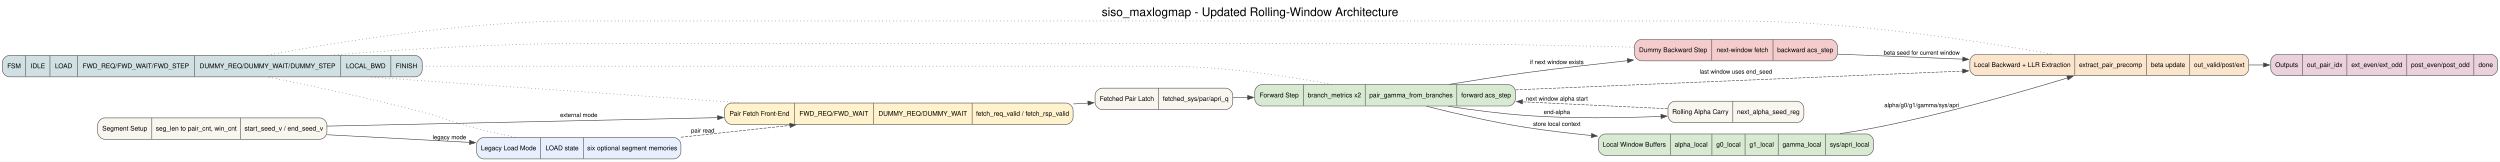
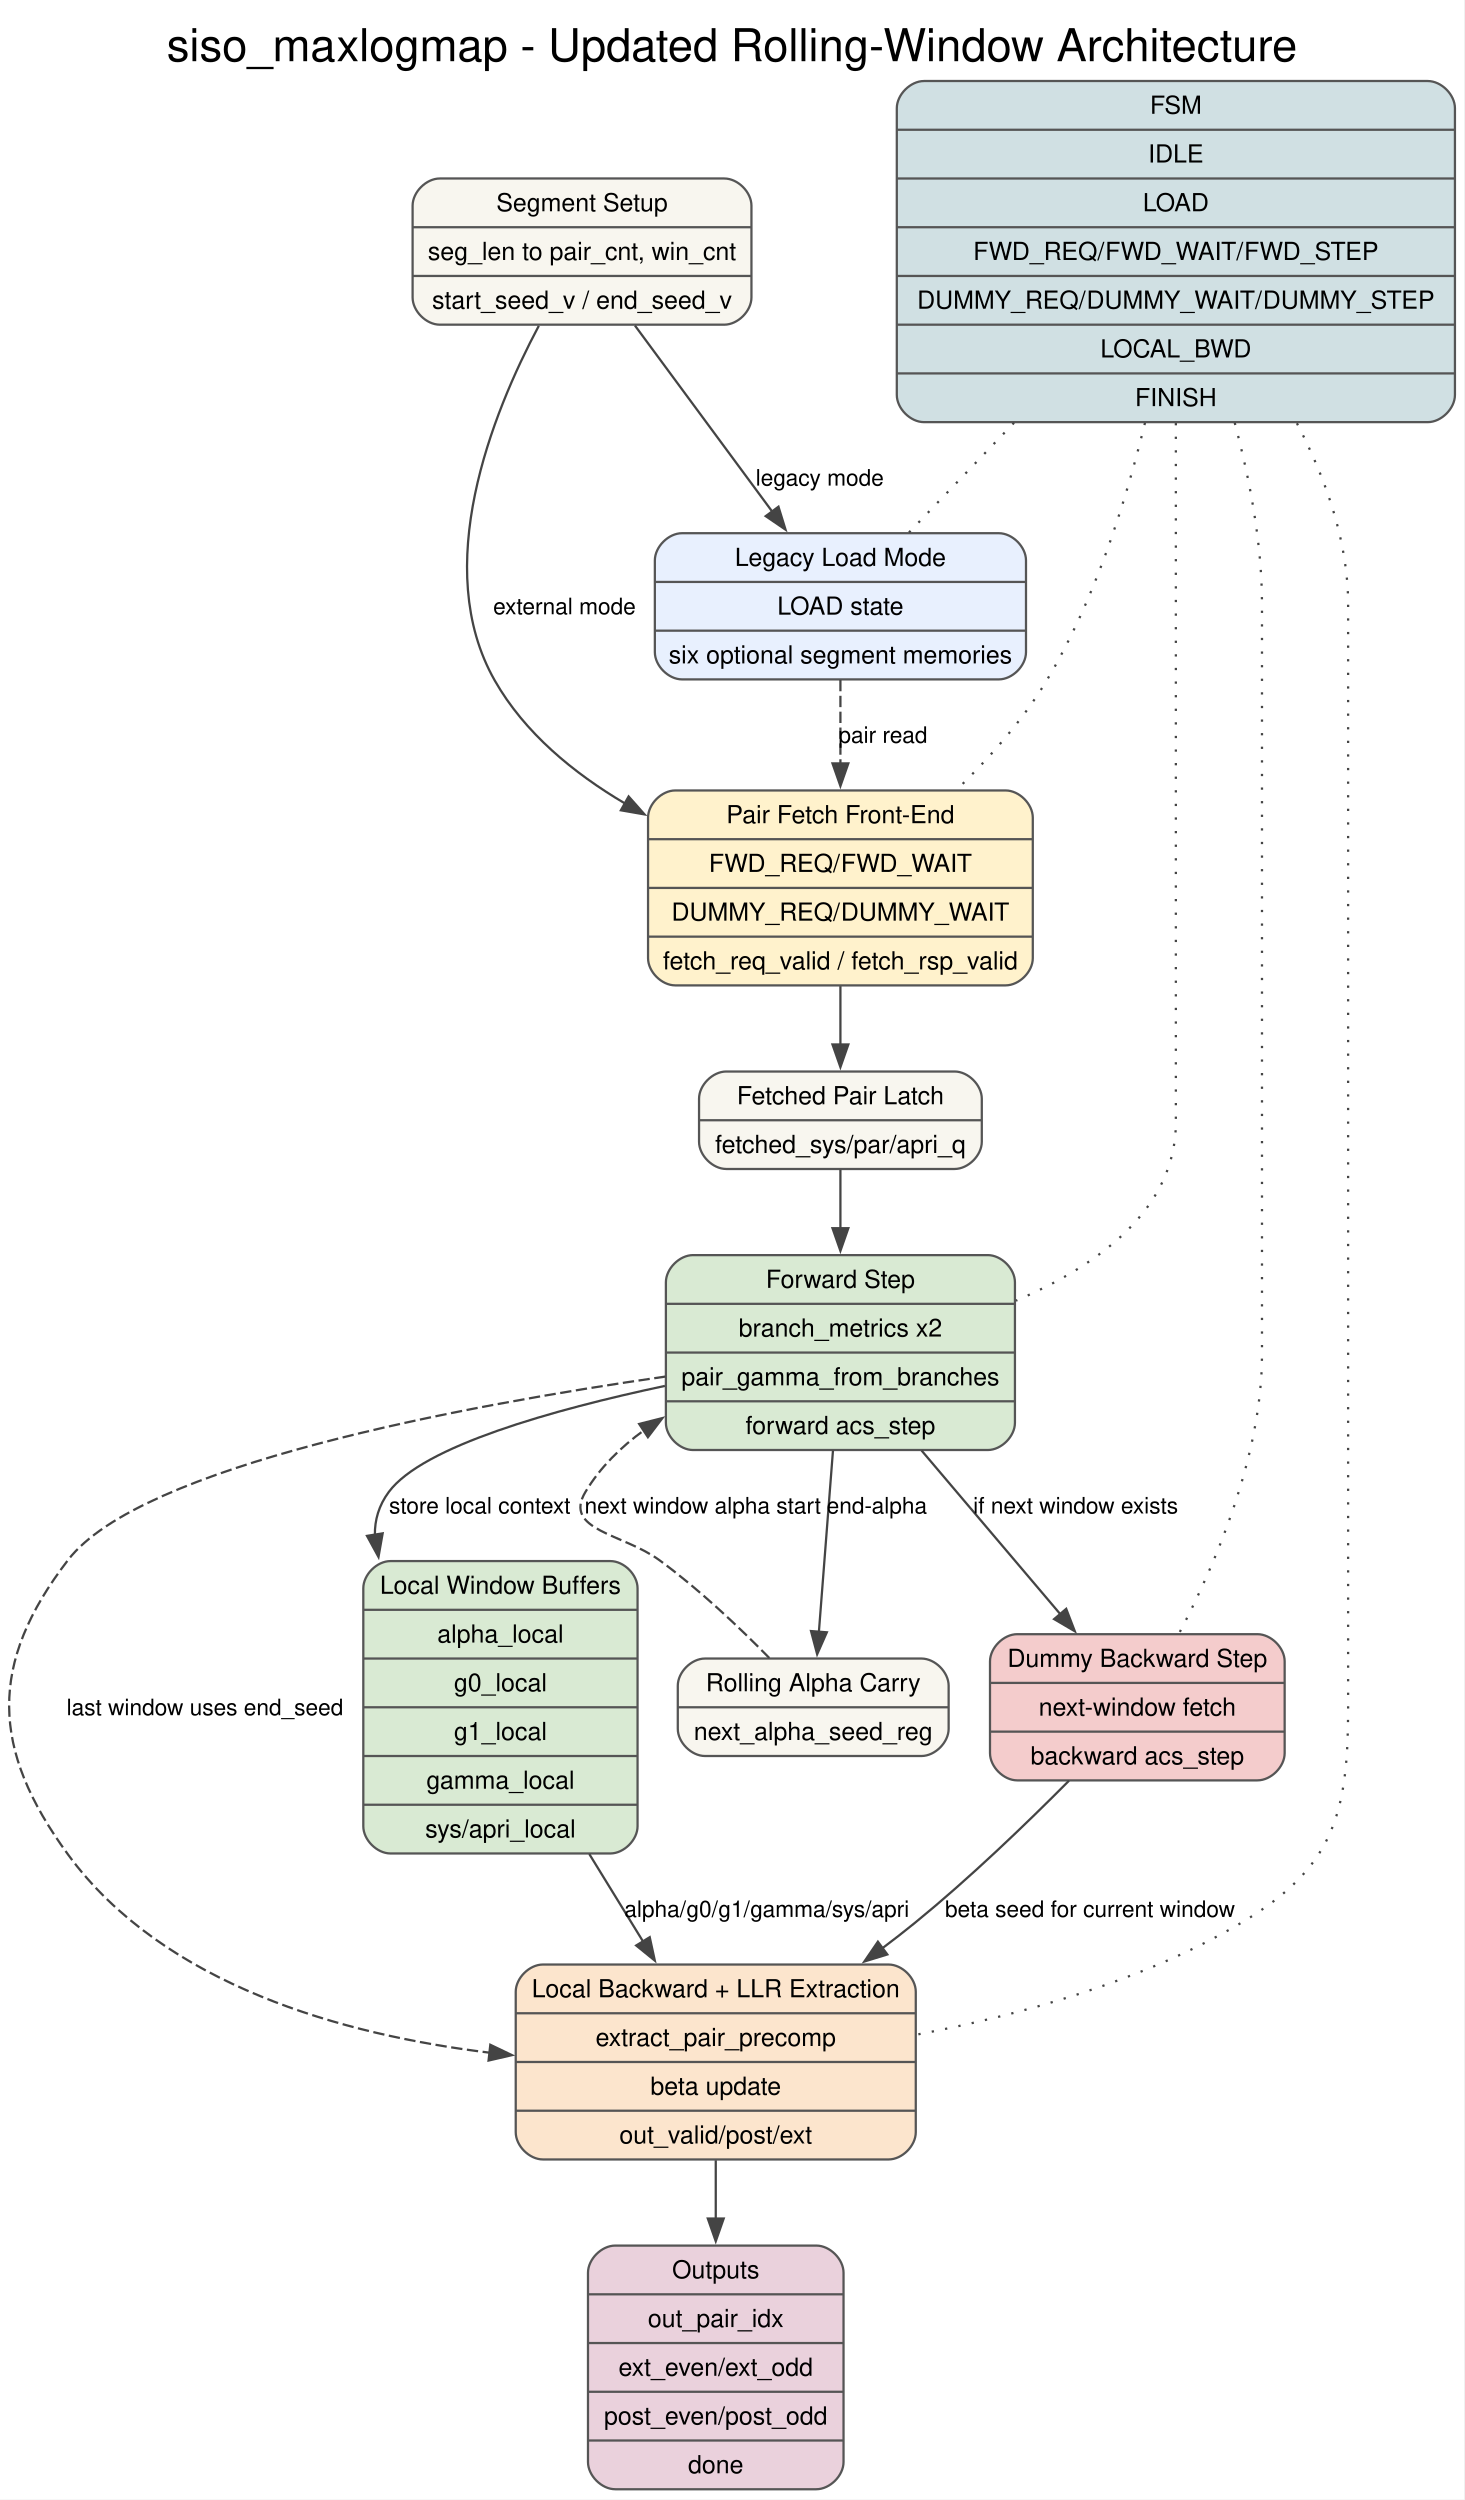
- <svg xmlns="http://www.w3.org/2000/svg" width="4204pt" height="272pt" viewBox="0.00 0.00 4204.00 272.00">
-   <g id="graph0" class="graph" transform="scale(1 1) rotate(0) translate(4 267.75)">
-     <polygon fill="white" stroke="none" points="-4,4 -4,-267.75 4200,-267.75 4200,4 -4,4" />
-     <text xml:space="preserve" text-anchor="middle" x="2098" y="-240.75" font-family="Helvetica,sans-Serif" font-size="20.00">siso_maxlogmap - Updated Rolling-Window Architecture</text>
+ <svg xmlns="http://www.w3.org/2000/svg" width="646pt" height="1103pt" viewBox="0.00 0.00 646.00 1103.00">
+   <g id="graph0" class="graph" transform="scale(1 1) rotate(0) translate(4 1098.75)">
+     <polygon fill="white" stroke="none" points="-4,4 -4,-1098.75 641.92,-1098.75 641.92,4 -4,4" />
+     <text xml:space="preserve" text-anchor="middle" x="318.96" y="-1071.75" font-family="Helvetica,sans-Serif" font-size="20.00">siso_maxlogmap - Updated Rolling-Window Architecture</text>
    <g id="node1" class="node">
-       <path fill="#f8f6ef" stroke="#555555" d="M172.25,-33.5C172.25,-33.5 533.75,-33.5 533.75,-33.5 539.75,-33.5 545.75,-39.5 545.75,-45.5 545.75,-45.5 545.75,-57.5 545.75,-57.5 545.75,-63.5 539.75,-69.5 533.75,-69.5 533.75,-69.5 172.25,-69.5 172.25,-69.5 166.25,-69.5 160.25,-63.5 160.25,-57.5 160.25,-57.5 160.25,-45.5 160.25,-45.5 160.25,-39.5 166.25,-33.5 172.25,-33.5" />
-       <text xml:space="preserve" text-anchor="middle" x="205.75" y="-48.05" font-family="Helvetica,sans-Serif" font-size="11.00">Segment Setup</text>
-       <polyline fill="none" stroke="#555555" points="251.25,-34 251.25,-69.5" />
-       <text xml:space="preserve" text-anchor="middle" x="326" y="-48.05" font-family="Helvetica,sans-Serif" font-size="11.00">seg_len to pair_cnt, win_cnt</text>
-       <polyline fill="none" stroke="#555555" points="400.75,-34 400.75,-69.5" />
-       <text xml:space="preserve" text-anchor="middle" x="473.25" y="-48.05" font-family="Helvetica,sans-Serif" font-size="11.00">start_seed_v / end_seed_v</text>
+       <path fill="#f8f6ef" stroke="#555555" d="M190.04,-955.5C190.04,-955.5 315.54,-955.5 315.54,-955.5 321.54,-955.5 327.54,-961.5 327.54,-967.5 327.54,-967.5 327.54,-1008 327.54,-1008 327.54,-1014 321.54,-1020 315.54,-1020 315.54,-1020 190.04,-1020 190.04,-1020 184.04,-1020 178.04,-1014 178.04,-1008 178.04,-1008 178.04,-967.5 178.04,-967.5 178.04,-961.5 184.04,-955.5 190.04,-955.5" />
+       <text xml:space="preserve" text-anchor="middle" x="252.79" y="-1005.55" font-family="Helvetica,sans-Serif" font-size="11.00">Segment Setup</text>
+       <polyline fill="none" stroke="#555555" points="178.04,-998.5 327.54,-998.5" />
+       <text xml:space="preserve" text-anchor="middle" x="252.79" y="-984.05" font-family="Helvetica,sans-Serif" font-size="11.00">seg_len to pair_cnt, win_cnt</text>
+       <polyline fill="none" stroke="#555555" points="178.04,-977 327.54,-977" />
+       <text xml:space="preserve" text-anchor="middle" x="252.79" y="-962.55" font-family="Helvetica,sans-Serif" font-size="11.00">start_seed_v / end_seed_v</text>
    </g>
    <g id="node2" class="node">
-       <path fill="#e8f0fe" stroke="#555555" d="M809.5,-0.5C809.5,-0.5 1129,-0.5 1129,-0.5 1135,-0.5 1141,-6.5 1141,-12.5 1141,-12.5 1141,-24.5 1141,-24.5 1141,-30.5 1135,-36.5 1129,-36.5 1129,-36.5 809.5,-36.5 809.5,-36.5 803.5,-36.5 797.5,-30.5 797.5,-24.5 797.5,-24.5 797.5,-12.5 797.5,-12.5 797.5,-6.5 803.5,-0.5 809.5,-0.5" />
-       <text xml:space="preserve" text-anchor="middle" x="851.25" y="-15.05" font-family="Helvetica,sans-Serif" font-size="11.00">Legacy Load Mode</text>
-       <polyline fill="none" stroke="#555555" points="905,-1 905,-36.5" />
-       <text xml:space="preserve" text-anchor="middle" x="941.12" y="-15.05" font-family="Helvetica,sans-Serif" font-size="11.00">LOAD state</text>
-       <polyline fill="none" stroke="#555555" points="977.25,-1 977.25,-36.5" />
-       <text xml:space="preserve" text-anchor="middle" x="1059.12" y="-15.05" font-family="Helvetica,sans-Serif" font-size="11.00">six optional segment memories</text>
+       <path fill="#e8f0fe" stroke="#555555" d="M296.92,-799C296.92,-799 436.67,-799 436.67,-799 442.67,-799 448.67,-805 448.67,-811 448.67,-811 448.67,-851.5 448.67,-851.5 448.67,-857.5 442.67,-863.5 436.67,-863.5 436.67,-863.5 296.92,-863.5 296.92,-863.5 290.92,-863.5 284.92,-857.5 284.92,-851.5 284.92,-851.5 284.92,-811 284.92,-811 284.92,-805 290.92,-799 296.92,-799" />
+       <text xml:space="preserve" text-anchor="middle" x="366.79" y="-849.05" font-family="Helvetica,sans-Serif" font-size="11.00">Legacy Load Mode</text>
+       <polyline fill="none" stroke="#555555" points="284.92,-842 448.67,-842" />
+       <text xml:space="preserve" text-anchor="middle" x="366.79" y="-827.55" font-family="Helvetica,sans-Serif" font-size="11.00">LOAD state</text>
+       <polyline fill="none" stroke="#555555" points="284.92,-820.5 448.67,-820.5" />
+       <text xml:space="preserve" text-anchor="middle" x="366.79" y="-806.05" font-family="Helvetica,sans-Serif" font-size="11.00">six optional segment memories</text>
    </g>
    <g id="edge1" class="edge">
-       <path fill="none" stroke="#444444" d="M546.25,-41.17C622.81,-37.06 710.5,-32.35 786.03,-28.29" />
-       <polygon fill="#444444" stroke="#444444" points="785.78,-31.81 795.58,-27.78 785.4,-24.82 785.78,-31.81" />
-       <text xml:space="preserve" text-anchor="middle" x="751.75" y="-33.57" font-family="Helvetica,sans-Serif" font-size="10.00">legacy mode</text>
+       <path fill="none" stroke="#444444" d="M276.14,-955.11C293.66,-931.37 317.79,-898.66 336.75,-872.97" />
+       <polygon fill="#444444" stroke="#444444" points="339.46,-875.19 342.58,-865.06 333.83,-871.03 339.46,-875.19" />
+       <text xml:space="preserve" text-anchor="middle" x="357.67" y="-884.5" font-family="Helvetica,sans-Serif" font-size="10.00">legacy mode</text>
    </g>
    <g id="node3" class="node">
-       <path fill="#fff2cc" stroke="#555555" d="M1226.5,-58.5C1226.5,-58.5 1788.5,-58.5 1788.5,-58.5 1794.5,-58.5 1800.5,-64.5 1800.5,-70.5 1800.5,-70.5 1800.5,-82.5 1800.5,-82.5 1800.5,-88.5 1794.5,-94.5 1788.5,-94.5 1788.5,-94.5 1226.5,-94.5 1226.5,-94.5 1220.5,-94.5 1214.5,-88.5 1214.5,-82.5 1214.5,-82.5 1214.5,-70.5 1214.5,-70.5 1214.5,-64.5 1220.5,-58.5 1226.5,-58.5" />
-       <text xml:space="preserve" text-anchor="middle" x="1273.12" y="-73.05" font-family="Helvetica,sans-Serif" font-size="11.00">Pair Fetch Front-End</text>
-       <polyline fill="none" stroke="#555555" points="1331.75,-59 1331.75,-94.5" />
-       <text xml:space="preserve" text-anchor="middle" x="1398.25" y="-73.05" font-family="Helvetica,sans-Serif" font-size="11.00">FWD_REQ/FWD_WAIT</text>
-       <polyline fill="none" stroke="#555555" points="1464.75,-59 1464.75,-94.5" />
-       <text xml:space="preserve" text-anchor="middle" x="1547.75" y="-73.05" font-family="Helvetica,sans-Serif" font-size="11.00">DUMMY_REQ/DUMMY_WAIT</text>
-       <polyline fill="none" stroke="#555555" points="1630.75,-59 1630.75,-94.5" />
-       <text xml:space="preserve" text-anchor="middle" x="1715.62" y="-73.05" font-family="Helvetica,sans-Serif" font-size="11.00">fetch_req_valid / fetch_rsp_valid</text>
+       <path fill="#fff2cc" stroke="#555555" d="M293.92,-664C293.92,-664 439.67,-664 439.67,-664 445.67,-664 451.67,-670 451.67,-676 451.67,-676 451.67,-738 451.67,-738 451.67,-744 445.67,-750 439.67,-750 439.67,-750 293.92,-750 293.92,-750 287.92,-750 281.92,-744 281.92,-738 281.92,-738 281.92,-676 281.92,-676 281.92,-670 287.92,-664 293.92,-664" />
+       <text xml:space="preserve" text-anchor="middle" x="366.79" y="-735.55" font-family="Helvetica,sans-Serif" font-size="11.00">Pair Fetch Front-End</text>
+       <polyline fill="none" stroke="#555555" points="281.92,-728.5 451.67,-728.5" />
+       <text xml:space="preserve" text-anchor="middle" x="366.79" y="-714.05" font-family="Helvetica,sans-Serif" font-size="11.00">FWD_REQ/FWD_WAIT</text>
+       <polyline fill="none" stroke="#555555" points="281.92,-707 451.67,-707" />
+       <text xml:space="preserve" text-anchor="middle" x="366.79" y="-692.55" font-family="Helvetica,sans-Serif" font-size="11.00">DUMMY_REQ/DUMMY_WAIT</text>
+       <polyline fill="none" stroke="#555555" points="281.92,-685.5 451.67,-685.5" />
+       <text xml:space="preserve" text-anchor="middle" x="366.79" y="-671.05" font-family="Helvetica,sans-Serif" font-size="11.00">fetch_req_valid / fetch_rsp_valid</text>
    </g>
    <g id="edge2" class="edge">
-       <path fill="none" stroke="#444444" d="M545.93,-55.66C724.87,-59.54 994.68,-65.4 1202.83,-69.91" />
-       <polygon fill="#444444" stroke="#444444" points="1202.67,-73.41 1212.74,-70.13 1202.82,-66.41 1202.67,-73.41" />
-       <text xml:space="preserve" text-anchor="middle" x="969.25" y="-70.99" font-family="Helvetica,sans-Serif" font-size="10.00">external mode</text>
+       <path fill="none" stroke="#444444" d="M233.73,-955.01C212.88,-915.81 185.99,-848.22 214.29,-798.5 227.42,-775.44 249,-757.65 271.84,-744.2" />
+       <polygon fill="#444444" stroke="#444444" points="273.35,-747.36 280.37,-739.43 269.93,-741.25 273.35,-747.36" />
+       <text xml:space="preserve" text-anchor="middle" x="245.04" y="-827.75" font-family="Helvetica,sans-Serif" font-size="10.00">external mode</text>
    </g>
    <g id="edge3" class="edge">
-       <path fill="none" stroke="#444444" stroke-dasharray="5,2" d="M1141.03,-36.97C1199.5,-43.3 1265.12,-50.39 1324.45,-56.81" />
-       <polygon fill="#444444" stroke="#444444" points="1324.01,-60.28 1334.33,-57.88 1324.77,-53.32 1324.01,-60.28" />
-       <text xml:space="preserve" text-anchor="middle" x="1177.75" y="-44.81" font-family="Helvetica,sans-Serif" font-size="10.00">pair read</text>
+       <path fill="none" stroke="#444444" stroke-dasharray="5,2" d="M366.79,-798.77C366.79,-787.5 366.79,-774.46 366.79,-761.84" />
+       <polygon fill="#444444" stroke="#444444" points="370.29,-761.95 366.79,-751.95 363.29,-761.95 370.29,-761.95" />
+       <text xml:space="preserve" text-anchor="middle" x="385.54" y="-771" font-family="Helvetica,sans-Serif" font-size="10.00">pair read</text>
    </g>
    <g id="node4" class="node">
-       <path fill="#f8f6ef" stroke="#555555" d="M1849.5,-83.5C1849.5,-83.5 2057,-83.5 2057,-83.5 2063,-83.5 2069,-89.5 2069,-95.5 2069,-95.5 2069,-107.5 2069,-107.5 2069,-113.5 2063,-119.5 2057,-119.5 2057,-119.5 1849.5,-119.5 1849.5,-119.5 1843.5,-119.5 1837.5,-113.5 1837.5,-107.5 1837.5,-107.5 1837.5,-95.5 1837.5,-95.5 1837.5,-89.5 1843.5,-83.5 1849.5,-83.5" />
-       <text xml:space="preserve" text-anchor="middle" x="1890.88" y="-98.05" font-family="Helvetica,sans-Serif" font-size="11.00">Fetched Pair Latch</text>
-       <polyline fill="none" stroke="#555555" points="1944.25,-84 1944.25,-119.5" />
-       <text xml:space="preserve" text-anchor="middle" x="2006.62" y="-98.05" font-family="Helvetica,sans-Serif" font-size="11.00">fetched_sys/par/apri_q</text>
+       <path fill="#f8f6ef" stroke="#555555" d="M316.42,-583C316.42,-583 417.17,-583 417.17,-583 423.17,-583 429.17,-589 429.17,-595 429.17,-595 429.17,-614 429.17,-614 429.17,-620 423.17,-626 417.17,-626 417.17,-626 316.42,-626 316.42,-626 310.42,-626 304.42,-620 304.42,-614 304.42,-614 304.42,-595 304.42,-595 304.42,-589 310.42,-583 316.42,-583" />
+       <text xml:space="preserve" text-anchor="middle" x="366.79" y="-611.55" font-family="Helvetica,sans-Serif" font-size="11.00">Fetched Pair Latch</text>
+       <polyline fill="none" stroke="#555555" points="304.42,-604.5 429.17,-604.5" />
+       <text xml:space="preserve" text-anchor="middle" x="366.79" y="-590.05" font-family="Helvetica,sans-Serif" font-size="11.00">fetched_sys/par/apri_q</text>
    </g>
    <g id="edge4" class="edge">
-       <path fill="none" stroke="#444444" d="M1800.78,-92.97C1809.27,-93.44 1817.61,-93.91 1825.74,-94.37" />
-       <polygon fill="#444444" stroke="#444444" points="1825.39,-97.86 1835.57,-94.93 1825.78,-90.87 1825.39,-97.86" />
+       <path fill="none" stroke="#444444" d="M366.79,-663.67C366.79,-655.02 366.79,-646.05 366.79,-637.82" />
+       <polygon fill="#444444" stroke="#444444" points="370.29,-637.92 366.79,-627.92 363.29,-637.92 370.29,-637.92" />
    </g>
    <g id="node5" class="node">
-       <path fill="#d9ead3" stroke="#555555" d="M2118,-89.5C2118,-89.5 2532.25,-89.5 2532.25,-89.5 2538.25,-89.5 2544.25,-95.5 2544.25,-101.5 2544.25,-101.5 2544.25,-113.5 2544.25,-113.5 2544.25,-119.5 2538.25,-125.5 2532.25,-125.5 2532.25,-125.5 2118,-125.5 2118,-125.5 2112,-125.5 2106,-119.5 2106,-113.5 2106,-113.5 2106,-101.5 2106,-101.5 2106,-95.5 2112,-89.5 2118,-89.5" />
-       <text xml:space="preserve" text-anchor="middle" x="2147" y="-104.05" font-family="Helvetica,sans-Serif" font-size="11.00">Forward Step</text>
-       <polyline fill="none" stroke="#555555" points="2188,-90 2188,-125.5" />
-       <text xml:space="preserve" text-anchor="middle" x="2239.88" y="-104.05" font-family="Helvetica,sans-Serif" font-size="11.00">branch_metrics x2</text>
-       <polyline fill="none" stroke="#555555" points="2291.75,-90 2291.75,-125.5" />
-       <text xml:space="preserve" text-anchor="middle" x="2368.75" y="-104.05" font-family="Helvetica,sans-Serif" font-size="11.00">pair_gamma_from_branches</text>
-       <polyline fill="none" stroke="#555555" points="2445.75,-90 2445.75,-125.5" />
-       <text xml:space="preserve" text-anchor="middle" x="2495" y="-104.05" font-family="Helvetica,sans-Serif" font-size="11.00">forward acs_step</text>
+       <path fill="#d9ead3" stroke="#555555" d="M301.79,-459C301.79,-459 431.79,-459 431.79,-459 437.79,-459 443.79,-465 443.79,-471 443.79,-471 443.79,-533 443.79,-533 443.79,-539 437.79,-545 431.79,-545 431.79,-545 301.79,-545 301.79,-545 295.79,-545 289.79,-539 289.79,-533 289.79,-533 289.79,-471 289.79,-471 289.79,-465 295.79,-459 301.79,-459" />
+       <text xml:space="preserve" text-anchor="middle" x="366.79" y="-530.55" font-family="Helvetica,sans-Serif" font-size="11.00">Forward Step</text>
+       <polyline fill="none" stroke="#555555" points="289.79,-523.5 443.79,-523.5" />
+       <text xml:space="preserve" text-anchor="middle" x="366.79" y="-509.05" font-family="Helvetica,sans-Serif" font-size="11.00">branch_metrics x2</text>
+       <polyline fill="none" stroke="#555555" points="289.79,-502 443.79,-502" />
+       <text xml:space="preserve" text-anchor="middle" x="366.79" y="-487.55" font-family="Helvetica,sans-Serif" font-size="11.00">pair_gamma_from_branches</text>
+       <polyline fill="none" stroke="#555555" points="289.79,-480.5 443.79,-480.5" />
+       <text xml:space="preserve" text-anchor="middle" x="366.79" y="-466.05" font-family="Helvetica,sans-Serif" font-size="11.00">forward acs_step</text>
    </g>
    <g id="edge5" class="edge">
-       <path fill="none" stroke="#444444" d="M2069.25,-103.37C2077.44,-103.5 2085.83,-103.63 2094.37,-103.77" />
-       <polygon fill="#444444" stroke="#444444" points="2094.09,-107.27 2104.14,-103.93 2094.2,-100.27 2094.09,-107.27" />
+       <path fill="none" stroke="#444444" d="M366.79,-582.68C366.79,-574.99 366.79,-565.89 366.79,-556.63" />
+       <polygon fill="#444444" stroke="#444444" points="370.29,-556.87 366.79,-546.87 363.29,-556.87 370.29,-556.87" />
    </g>
    <g id="node6" class="node">
-       <path fill="#d9ead3" stroke="#555555" d="M2695.75,-6.5C2695.75,-6.5 3134.5,-6.5 3134.5,-6.5 3140.5,-6.5 3146.5,-12.5 3146.5,-18.5 3146.5,-18.5 3146.5,-30.5 3146.5,-30.5 3146.5,-36.5 3140.5,-42.5 3134.5,-42.5 3134.5,-42.5 2695.75,-42.5 2695.75,-42.5 2689.75,-42.5 2683.75,-36.5 2683.75,-30.5 2683.75,-30.5 2683.75,-18.5 2683.75,-18.5 2683.75,-12.5 2689.75,-6.5 2695.75,-6.5" />
-       <text xml:space="preserve" text-anchor="middle" x="2744.25" y="-21.05" font-family="Helvetica,sans-Serif" font-size="11.00">Local Window Buffers</text>
-       <polyline fill="none" stroke="#555555" points="2804.75,-7 2804.75,-42.5" />
-       <text xml:space="preserve" text-anchor="middle" x="2839.75" y="-21.05" font-family="Helvetica,sans-Serif" font-size="11.00">alpha_local</text>
-       <polyline fill="none" stroke="#555555" points="2874.75,-7 2874.75,-42.5" />
-       <text xml:space="preserve" text-anchor="middle" x="2902.62" y="-21.05" font-family="Helvetica,sans-Serif" font-size="11.00">g0_local</text>
-       <polyline fill="none" stroke="#555555" points="2930.5,-7 2930.5,-42.5" />
-       <text xml:space="preserve" text-anchor="middle" x="2958.38" y="-21.05" font-family="Helvetica,sans-Serif" font-size="11.00">g1_local</text>
-       <polyline fill="none" stroke="#555555" points="2986.25,-7 2986.25,-42.5" />
-       <text xml:space="preserve" text-anchor="middle" x="3026.12" y="-21.05" font-family="Helvetica,sans-Serif" font-size="11.00">gamma_local</text>
-       <polyline fill="none" stroke="#555555" points="3066,-7 3066,-42.5" />
-       <text xml:space="preserve" text-anchor="middle" x="3106.25" y="-21.05" font-family="Helvetica,sans-Serif" font-size="11.00">sys/apri_local</text>
+       <path fill="#d9ead3" stroke="#555555" d="M168.29,-281C168.29,-281 265.29,-281 265.29,-281 271.29,-281 277.29,-287 277.29,-293 277.29,-293 277.29,-398 277.29,-398 277.29,-404 271.29,-410 265.29,-410 265.29,-410 168.29,-410 168.29,-410 162.29,-410 156.29,-404 156.29,-398 156.29,-398 156.29,-293 156.29,-293 156.29,-287 162.29,-281 168.29,-281" />
+       <text xml:space="preserve" text-anchor="middle" x="216.79" y="-395.55" font-family="Helvetica,sans-Serif" font-size="11.00">Local Window Buffers</text>
+       <polyline fill="none" stroke="#555555" points="156.29,-388.5 277.29,-388.5" />
+       <text xml:space="preserve" text-anchor="middle" x="216.79" y="-374.05" font-family="Helvetica,sans-Serif" font-size="11.00">alpha_local</text>
+       <polyline fill="none" stroke="#555555" points="156.29,-367 277.29,-367" />
+       <text xml:space="preserve" text-anchor="middle" x="216.79" y="-352.55" font-family="Helvetica,sans-Serif" font-size="11.00">g0_local</text>
+       <polyline fill="none" stroke="#555555" points="156.29,-345.5 277.29,-345.5" />
+       <text xml:space="preserve" text-anchor="middle" x="216.79" y="-331.05" font-family="Helvetica,sans-Serif" font-size="11.00">g1_local</text>
+       <polyline fill="none" stroke="#555555" points="156.29,-324 277.29,-324" />
+       <text xml:space="preserve" text-anchor="middle" x="216.79" y="-309.55" font-family="Helvetica,sans-Serif" font-size="11.00">gamma_local</text>
+       <polyline fill="none" stroke="#555555" points="156.29,-302.5 277.29,-302.5" />
+       <text xml:space="preserve" text-anchor="middle" x="216.79" y="-288.05" font-family="Helvetica,sans-Serif" font-size="11.00">sys/apri_local</text>
    </g>
    <g id="edge6" class="edge">
-       <path fill="none" stroke="#444444" d="M2394.85,-89.05C2441.69,-77.16 2505.32,-62.31 2562.25,-53.5 2597.66,-48.02 2635.24,-43.53 2672.16,-39.87" />
-       <polygon fill="#444444" stroke="#444444" points="2672.47,-43.35 2682.09,-38.9 2671.8,-36.39 2672.47,-43.35" />
-       <text xml:space="preserve" text-anchor="middle" x="2614" y="-56" font-family="Helvetica,sans-Serif" font-size="10.00">store local context</text>
+       <path fill="none" stroke="#444444" d="M289.36,-487.29C239.96,-476.78 182.51,-460.68 167.54,-440.5 163.11,-434.53 161.31,-428.1 161.4,-421.51" />
+       <polygon fill="#444444" stroke="#444444" points="164.83,-422.25 162.99,-411.82 157.92,-421.12 164.83,-422.25" />
+       <text xml:space="preserve" text-anchor="middle" x="207.67" y="-431" font-family="Helvetica,sans-Serif" font-size="10.00">store local context</text>
    </g>
    <g id="node7" class="node">
-       <path fill="#f8f6ef" stroke="#555555" d="M2812.88,-61.5C2812.88,-61.5 3017.38,-61.5 3017.38,-61.5 3023.38,-61.5 3029.38,-67.5 3029.38,-73.5 3029.38,-73.5 3029.38,-85.5 3029.38,-85.5 3029.38,-91.5 3023.38,-97.5 3017.38,-97.5 3017.38,-97.5 2812.88,-97.5 2812.88,-97.5 2806.88,-97.5 2800.88,-91.5 2800.88,-85.5 2800.88,-85.5 2800.88,-73.5 2800.88,-73.5 2800.88,-67.5 2806.88,-61.5 2812.88,-61.5" />
-       <text xml:space="preserve" text-anchor="middle" x="2855.38" y="-76.05" font-family="Helvetica,sans-Serif" font-size="11.00">Rolling Alpha Carry</text>
-       <polyline fill="none" stroke="#555555" points="2909.88,-62 2909.88,-97.5" />
-       <text xml:space="preserve" text-anchor="middle" x="2969.62" y="-76.05" font-family="Helvetica,sans-Serif" font-size="11.00">next_alpha_seed_reg</text>
+       <path fill="#f8f6ef" stroke="#555555" d="M307.04,-324C307.04,-324 402.54,-324 402.54,-324 408.54,-324 414.54,-330 414.54,-336 414.54,-336 414.54,-355 414.54,-355 414.54,-361 408.54,-367 402.54,-367 402.54,-367 307.04,-367 307.04,-367 301.04,-367 295.04,-361 295.04,-355 295.04,-355 295.04,-336 295.04,-336 295.04,-330 301.04,-324 307.04,-324" />
+       <text xml:space="preserve" text-anchor="middle" x="354.79" y="-352.55" font-family="Helvetica,sans-Serif" font-size="11.00">Rolling Alpha Carry</text>
+       <polyline fill="none" stroke="#555555" points="295.04,-345.5 414.54,-345.5" />
+       <text xml:space="preserve" text-anchor="middle" x="354.79" y="-331.05" font-family="Helvetica,sans-Serif" font-size="11.00">next_alpha_seed_reg</text>
    </g>
    <g id="edge7" class="edge">
-       <path fill="none" stroke="#444444" d="M2431.56,-89.03C2472.26,-82.77 2519.29,-76.58 2562.25,-73.5 2637.59,-68.1 2722.21,-69.32 2789.59,-72.02" />
-       <polygon fill="#444444" stroke="#444444" points="2789.03,-75.5 2799.17,-72.42 2789.32,-68.5 2789.03,-75.5" />
-       <text xml:space="preserve" text-anchor="middle" x="2614" y="-76" font-family="Helvetica,sans-Serif" font-size="10.00">end-alpha</text>
+       <path fill="none" stroke="#444444" d="M363.51,-458.78C361.55,-433.52 359.1,-401.92 357.29,-378.69" />
+       <polygon fill="#444444" stroke="#444444" points="360.8,-378.58 356.53,-368.89 353.82,-379.13 360.8,-378.58" />
+       <text xml:space="preserve" text-anchor="middle" x="382.87" y="-431" font-family="Helvetica,sans-Serif" font-size="10.00">end-alpha</text>
    </g>
    <g id="node8" class="node">
-       <path fill="#f4cccc" stroke="#555555" d="M2756.5,-165.5C2756.5,-165.5 3073.75,-165.5 3073.75,-165.5 3079.75,-165.5 3085.75,-171.5 3085.75,-177.5 3085.75,-177.5 3085.75,-189.5 3085.75,-189.5 3085.75,-195.5 3079.75,-201.5 3073.75,-201.5 3073.75,-201.5 2756.5,-201.5 2756.5,-201.5 2750.5,-201.5 2744.5,-195.5 2744.5,-189.5 2744.5,-189.5 2744.5,-177.5 2744.5,-177.5 2744.5,-171.5 2750.5,-165.5 2756.5,-165.5" />
-       <text xml:space="preserve" text-anchor="middle" x="2809.5" y="-180.05" font-family="Helvetica,sans-Serif" font-size="11.00">Dummy Backward Step</text>
-       <polyline fill="none" stroke="#555555" points="2874.5,-166 2874.5,-201.5" />
-       <text xml:space="preserve" text-anchor="middle" x="2926" y="-180.05" font-family="Helvetica,sans-Serif" font-size="11.00">next-window fetch</text>
-       <polyline fill="none" stroke="#555555" points="2977.5,-166 2977.5,-201.5" />
-       <text xml:space="preserve" text-anchor="middle" x="3031.62" y="-180.05" font-family="Helvetica,sans-Serif" font-size="11.00">backward acs_step</text>
+       <path fill="#f4cccc" stroke="#555555" d="M444.79,-313.25C444.79,-313.25 550.79,-313.25 550.79,-313.25 556.79,-313.25 562.79,-319.25 562.79,-325.25 562.79,-325.25 562.79,-365.75 562.79,-365.75 562.79,-371.75 556.79,-377.75 550.79,-377.75 550.79,-377.75 444.79,-377.75 444.79,-377.75 438.79,-377.75 432.79,-371.75 432.79,-365.75 432.79,-365.75 432.79,-325.25 432.79,-325.25 432.79,-319.25 438.79,-313.25 444.79,-313.25" />
+       <text xml:space="preserve" text-anchor="middle" x="497.79" y="-363.3" font-family="Helvetica,sans-Serif" font-size="11.00">Dummy Backward Step</text>
+       <polyline fill="none" stroke="#555555" points="432.79,-356.25 562.79,-356.25" />
+       <text xml:space="preserve" text-anchor="middle" x="497.79" y="-341.8" font-family="Helvetica,sans-Serif" font-size="11.00">next-window fetch</text>
+       <polyline fill="none" stroke="#555555" points="432.79,-334.75 562.79,-334.75" />
+       <text xml:space="preserve" text-anchor="middle" x="497.79" y="-320.3" font-family="Helvetica,sans-Serif" font-size="11.00">backward acs_step</text>
    </g>
    <g id="edge9" class="edge">
-       <path fill="none" stroke="#444444" d="M2433.51,-125.99C2473.81,-132.61 2520.07,-139.83 2562.25,-145.5 2617.66,-152.94 2678.12,-159.9 2733.06,-165.77" />
-       <polygon fill="#444444" stroke="#444444" points="2732.51,-169.23 2742.82,-166.81 2733.25,-162.27 2732.51,-169.23" />
-       <text xml:space="preserve" text-anchor="middle" x="2614" y="-160" font-family="Helvetica,sans-Serif" font-size="10.00">if next window exists</text>
+       <path fill="none" stroke="#444444" d="M402.59,-458.78C421.72,-436.22 445.13,-408.61 463.95,-386.41" />
+       <polygon fill="#444444" stroke="#444444" points="466.41,-388.93 470.21,-379.04 461.07,-384.4 466.41,-388.93" />
+       <text xml:space="preserve" text-anchor="middle" x="470.58" y="-431" font-family="Helvetica,sans-Serif" font-size="10.00">if next window exists</text>
    </g>
    <g id="node9" class="node">
-       <path fill="#fce5cd" stroke="#555555" d="M3320.5,-140.5C3320.5,-140.5 3765.5,-140.5 3765.5,-140.5 3771.5,-140.5 3777.5,-146.5 3777.5,-152.5 3777.5,-152.5 3777.5,-164.5 3777.5,-164.5 3777.5,-170.5 3771.5,-176.5 3765.5,-176.5 3765.5,-176.5 3320.5,-176.5 3320.5,-176.5 3314.5,-176.5 3308.5,-170.5 3308.5,-164.5 3308.5,-164.5 3308.5,-152.5 3308.5,-152.5 3308.5,-146.5 3314.5,-140.5 3320.5,-140.5" />
-       <text xml:space="preserve" text-anchor="middle" x="3396.75" y="-155.05" font-family="Helvetica,sans-Serif" font-size="11.00">Local Backward + LLR Extraction</text>
-       <polyline fill="none" stroke="#555555" points="3485,-141 3485,-176.5" />
-       <text xml:space="preserve" text-anchor="middle" x="3545.12" y="-155.05" font-family="Helvetica,sans-Serif" font-size="11.00">extract_pair_precomp</text>
-       <polyline fill="none" stroke="#555555" points="3605.25,-141 3605.25,-176.5" />
-       <text xml:space="preserve" text-anchor="middle" x="3641.75" y="-155.05" font-family="Helvetica,sans-Serif" font-size="11.00">beta update</text>
-       <polyline fill="none" stroke="#555555" points="3678.25,-141 3678.25,-176.5" />
-       <text xml:space="preserve" text-anchor="middle" x="3727.88" y="-155.05" font-family="Helvetica,sans-Serif" font-size="11.00">out_valid/post/ext</text>
+       <path fill="#fce5cd" stroke="#555555" d="M235.54,-146C235.54,-146 388.04,-146 388.04,-146 394.04,-146 400.04,-152 400.04,-158 400.04,-158 400.04,-220 400.04,-220 400.04,-226 394.04,-232 388.04,-232 388.04,-232 235.54,-232 235.54,-232 229.54,-232 223.54,-226 223.54,-220 223.54,-220 223.54,-158 223.54,-158 223.54,-152 229.54,-146 235.54,-146" />
+       <text xml:space="preserve" text-anchor="middle" x="311.79" y="-217.55" font-family="Helvetica,sans-Serif" font-size="11.00">Local Backward + LLR Extraction</text>
+       <polyline fill="none" stroke="#555555" points="223.54,-210.5 400.04,-210.5" />
+       <text xml:space="preserve" text-anchor="middle" x="311.79" y="-196.05" font-family="Helvetica,sans-Serif" font-size="11.00">extract_pair_precomp</text>
+       <polyline fill="none" stroke="#555555" points="223.54,-189 400.04,-189" />
+       <text xml:space="preserve" text-anchor="middle" x="311.79" y="-174.55" font-family="Helvetica,sans-Serif" font-size="11.00">beta update</text>
+       <polyline fill="none" stroke="#555555" points="223.54,-167.5 400.04,-167.5" />
+       <text xml:space="preserve" text-anchor="middle" x="311.79" y="-153.05" font-family="Helvetica,sans-Serif" font-size="11.00">out_valid/post/ext</text>
    </g>
    <g id="edge11" class="edge">
-       <path fill="none" stroke="#444444" stroke-dasharray="5,2" d="M2544.55,-116.66C2756.11,-125.54 3076.36,-138.97 3296.6,-148.21" />
-       <polygon fill="#444444" stroke="#444444" points="3296.35,-151.7 3306.49,-148.62 3296.64,-144.71 3296.35,-151.7" />
-       <text xml:space="preserve" text-anchor="middle" x="2915.12" y="-143.86" font-family="Helvetica,sans-Serif" font-size="10.00">last window uses end_seed</text>
+       <path fill="none" stroke="#444444" stroke-dasharray="5,2" d="M289.59,-491.41C199.27,-478.43 57.95,-451.98 26.04,-410.5 -9.18,-364.7 -8.09,-327.12 26.04,-280.5 68.31,-222.77 147.61,-200.95 211.96,-193.11" />
+       <polygon fill="#444444" stroke="#444444" points="212.32,-196.6 221.87,-192.02 211.55,-189.64 212.32,-196.6" />
+       <text xml:space="preserve" text-anchor="middle" x="86.42" y="-342" font-family="Helvetica,sans-Serif" font-size="10.00">last window uses end_seed</text>
    </g>
    <g id="edge12" class="edge">
-       <path fill="none" stroke="#444444" d="M3090.13,-43C3109.21,-45.81 3128.31,-48.97 3146.5,-52.5 3262.48,-74.97 3394.54,-112.94 3472.94,-136.81" />
-       <polygon fill="#444444" stroke="#444444" points="3471.6,-140.06 3482.19,-139.64 3473.65,-133.37 3471.6,-140.06" />
-       <text xml:space="preserve" text-anchor="middle" x="3227.5" y="-87.56" font-family="Helvetica,sans-Serif" font-size="10.00">alpha/g0/g1/gamma/sys/apri</text>
+       <path fill="none" stroke="#444444" d="M255.98,-280.77C263.89,-267.91 272.11,-254.54 279.73,-242.14" />
+       <polygon fill="#444444" stroke="#444444" points="282.66,-244.07 284.91,-233.72 276.69,-240.4 282.66,-244.07" />
+       <text xml:space="preserve" text-anchor="middle" x="334.3" y="-253" font-family="Helvetica,sans-Serif" font-size="10.00">alpha/g0/g1/gamma/sys/apri</text>
    </g>
    <g id="edge8" class="edge">
-       <path fill="none" stroke="#444444" stroke-dasharray="5,2" d="M2800.39,-84.92C2731,-88.22 2639.79,-92.56 2555.91,-96.56" />
-       <polygon fill="#444444" stroke="#444444" points="2555.99,-93.05 2546.17,-97.02 2556.32,-100.04 2555.99,-93.05" />
-       <text xml:space="preserve" text-anchor="middle" x="2614" y="-98.51" font-family="Helvetica,sans-Serif" font-size="10.00">next window alpha start</text>
+       <path fill="none" stroke="#444444" stroke-dasharray="5,2" d="M335.43,-367.23C322.42,-380.51 304.47,-397.6 286.79,-410.5 270.91,-422.09 244.21,-423.63 254.29,-440.5 260.76,-451.32 269.9,-460.32 280.21,-467.77" />
+       <polygon fill="#444444" stroke="#444444" points="278,-470.51 288.27,-473.1 281.86,-464.66 278,-470.51" />
+       <text xml:space="preserve" text-anchor="middle" x="306.04" y="-431" font-family="Helvetica,sans-Serif" font-size="10.00">next window alpha start</text>
    </g>
    <g id="edge10" class="edge">
-       <path fill="none" stroke="#444444" d="M3085.91,-176.72C3150.85,-174.12 3226.28,-171.11 3296.87,-168.29" />
-       <polygon fill="#444444" stroke="#444444" points="3296.8,-171.8 3306.65,-167.9 3296.52,-164.8 3296.8,-171.8" />
-       <text xml:space="preserve" text-anchor="middle" x="3227.5" y="-175.74" font-family="Helvetica,sans-Serif" font-size="10.00">beta seed for current window</text>
+       <path fill="none" stroke="#444444" d="M467.64,-313.1C448.84,-294.16 423.74,-270 399.79,-250.5 395.12,-246.7 390.22,-242.88 385.21,-239.12" />
+       <polygon fill="#444444" stroke="#444444" points="387.48,-236.44 377.35,-233.33 383.33,-242.08 387.48,-236.44" />
+       <text xml:space="preserve" text-anchor="middle" x="476.91" y="-253" font-family="Helvetica,sans-Serif" font-size="10.00">beta seed for current window</text>
    </g>
    <g id="node10" class="node">
-       <path fill="#ead1dc" stroke="#555555" d="M3826.5,-140.5C3826.5,-140.5 4184,-140.5 4184,-140.5 4190,-140.5 4196,-146.5 4196,-152.5 4196,-152.5 4196,-164.5 4196,-164.5 4196,-170.5 4190,-176.5 4184,-176.5 4184,-176.5 3826.5,-176.5 3826.5,-176.5 3820.5,-176.5 3814.5,-170.5 3814.5,-164.5 3814.5,-164.5 3814.5,-152.5 3814.5,-152.5 3814.5,-146.5 3820.5,-140.5 3826.5,-140.5" />
-       <text xml:space="preserve" text-anchor="middle" x="3841.25" y="-155.05" font-family="Helvetica,sans-Serif" font-size="11.00">Outputs</text>
-       <polyline fill="none" stroke="#555555" points="3868,-141 3868,-176.5" />
-       <text xml:space="preserve" text-anchor="middle" x="3905.25" y="-155.05" font-family="Helvetica,sans-Serif" font-size="11.00">out_pair_idx</text>
-       <polyline fill="none" stroke="#555555" points="3942.5,-141 3942.5,-176.5" />
-       <text xml:space="preserve" text-anchor="middle" x="3992.88" y="-155.05" font-family="Helvetica,sans-Serif" font-size="11.00">ext_even/ext_odd</text>
-       <polyline fill="none" stroke="#555555" points="4043.25,-141 4043.25,-176.5" />
-       <text xml:space="preserve" text-anchor="middle" x="4099.62" y="-155.05" font-family="Helvetica,sans-Serif" font-size="11.00">post_even/post_odd</text>
-       <polyline fill="none" stroke="#555555" points="4156,-141 4156,-176.5" />
-       <text xml:space="preserve" text-anchor="middle" x="4176" y="-155.05" font-family="Helvetica,sans-Serif" font-size="11.00">done</text>
+       <path fill="#ead1dc" stroke="#555555" d="M267.42,-0.5C267.42,-0.5 356.17,-0.5 356.17,-0.5 362.17,-0.5 368.17,-6.5 368.17,-12.5 368.17,-12.5 368.17,-96 368.17,-96 368.17,-102 362.17,-108 356.17,-108 356.17,-108 267.42,-108 267.42,-108 261.42,-108 255.42,-102 255.42,-96 255.42,-96 255.42,-12.5 255.42,-12.5 255.42,-6.5 261.42,-0.5 267.42,-0.5" />
+       <text xml:space="preserve" text-anchor="middle" x="311.79" y="-93.55" font-family="Helvetica,sans-Serif" font-size="11.00">Outputs</text>
+       <polyline fill="none" stroke="#555555" points="255.42,-86.5 368.17,-86.5" />
+       <text xml:space="preserve" text-anchor="middle" x="311.79" y="-72.05" font-family="Helvetica,sans-Serif" font-size="11.00">out_pair_idx</text>
+       <polyline fill="none" stroke="#555555" points="255.42,-65 368.17,-65" />
+       <text xml:space="preserve" text-anchor="middle" x="311.79" y="-50.55" font-family="Helvetica,sans-Serif" font-size="11.00">ext_even/ext_odd</text>
+       <polyline fill="none" stroke="#555555" points="255.42,-43.5 368.17,-43.5" />
+       <text xml:space="preserve" text-anchor="middle" x="311.79" y="-29.05" font-family="Helvetica,sans-Serif" font-size="11.00">post_even/post_odd</text>
+       <polyline fill="none" stroke="#555555" points="255.42,-22 368.17,-22" />
+       <text xml:space="preserve" text-anchor="middle" x="311.79" y="-7.55" font-family="Helvetica,sans-Serif" font-size="11.00">done</text>
    </g>
    <g id="edge13" class="edge">
-       <path fill="none" stroke="#444444" d="M3777.83,-158.5C3786.16,-158.5 3794.48,-158.5 3802.76,-158.5" />
-       <polygon fill="#444444" stroke="#444444" points="3802.49,-162 3812.49,-158.5 3802.49,-155 3802.49,-162" />
+       <path fill="none" stroke="#444444" d="M311.79,-145.63C311.79,-137.4 311.79,-128.6 311.79,-119.84" />
+       <polygon fill="#444444" stroke="#444444" points="315.29,-119.92 311.79,-109.92 308.29,-119.92 315.29,-119.92" />
    </g>
    <g id="node11" class="node">
-       <path fill="#d0e0e3" stroke="#555555" d="M12,-138.5C12,-138.5 694,-138.5 694,-138.5 700,-138.5 706,-144.5 706,-150.5 706,-150.5 706,-162.5 706,-162.5 706,-168.5 700,-174.5 694,-174.5 694,-174.5 12,-174.5 12,-174.5 6,-174.5 0,-168.5 0,-162.5 0,-162.5 0,-150.5 0,-150.5 0,-144.5 6,-138.5 12,-138.5" />
-       <text xml:space="preserve" text-anchor="middle" x="19.62" y="-153.05" font-family="Helvetica,sans-Serif" font-size="11.00">FSM</text>
-       <polyline fill="none" stroke="#555555" points="39.25,-139 39.25,-174.5" />
-       <text xml:space="preserve" text-anchor="middle" x="59.62" y="-153.05" font-family="Helvetica,sans-Serif" font-size="11.00">IDLE</text>
-       <polyline fill="none" stroke="#555555" points="80,-139 80,-174.5" />
-       <text xml:space="preserve" text-anchor="middle" x="103" y="-153.05" font-family="Helvetica,sans-Serif" font-size="11.00">LOAD</text>
-       <polyline fill="none" stroke="#555555" points="126,-139 126,-174.5" />
-       <text xml:space="preserve" text-anchor="middle" x="224.38" y="-153.05" font-family="Helvetica,sans-Serif" font-size="11.00">FWD_REQ/FWD_WAIT/FWD_STEP</text>
-       <polyline fill="none" stroke="#555555" points="322.75,-139 322.75,-174.5" />
-       <text xml:space="preserve" text-anchor="middle" x="445.88" y="-153.05" font-family="Helvetica,sans-Serif" font-size="11.00">DUMMY_REQ/DUMMY_WAIT/DUMMY_STEP</text>
-       <polyline fill="none" stroke="#555555" points="569,-139 569,-174.5" />
-       <text xml:space="preserve" text-anchor="middle" x="611.12" y="-153.05" font-family="Helvetica,sans-Serif" font-size="11.00">LOCAL_BWD</text>
-       <polyline fill="none" stroke="#555555" points="653.25,-139 653.25,-174.5" />
-       <text xml:space="preserve" text-anchor="middle" x="679.62" y="-153.05" font-family="Helvetica,sans-Serif" font-size="11.00">FINISH</text>
+       <path fill="#d0e0e3" stroke="#555555" d="M403.67,-912.5C403.67,-912.5 625.92,-912.5 625.92,-912.5 631.92,-912.5 637.92,-918.5 637.92,-924.5 637.92,-924.5 637.92,-1051 637.92,-1051 637.92,-1057 631.92,-1063 625.92,-1063 625.92,-1063 403.67,-1063 403.67,-1063 397.67,-1063 391.67,-1057 391.67,-1051 391.67,-1051 391.67,-924.5 391.67,-924.5 391.67,-918.5 397.67,-912.5 403.67,-912.5" />
+       <text xml:space="preserve" text-anchor="middle" x="514.79" y="-1048.55" font-family="Helvetica,sans-Serif" font-size="11.00">FSM</text>
+       <polyline fill="none" stroke="#555555" points="391.67,-1041.5 637.92,-1041.5" />
+       <text xml:space="preserve" text-anchor="middle" x="514.79" y="-1027.05" font-family="Helvetica,sans-Serif" font-size="11.00">IDLE</text>
+       <polyline fill="none" stroke="#555555" points="391.67,-1020 637.92,-1020" />
+       <text xml:space="preserve" text-anchor="middle" x="514.79" y="-1005.55" font-family="Helvetica,sans-Serif" font-size="11.00">LOAD</text>
+       <polyline fill="none" stroke="#555555" points="391.67,-998.5 637.92,-998.5" />
+       <text xml:space="preserve" text-anchor="middle" x="514.79" y="-984.05" font-family="Helvetica,sans-Serif" font-size="11.00">FWD_REQ/FWD_WAIT/FWD_STEP</text>
+       <polyline fill="none" stroke="#555555" points="391.67,-977 637.92,-977" />
+       <text xml:space="preserve" text-anchor="middle" x="514.79" y="-962.55" font-family="Helvetica,sans-Serif" font-size="11.00">DUMMY_REQ/DUMMY_WAIT/DUMMY_STEP</text>
+       <polyline fill="none" stroke="#555555" points="391.67,-955.5 637.92,-955.5" />
+       <text xml:space="preserve" text-anchor="middle" x="514.79" y="-941.05" font-family="Helvetica,sans-Serif" font-size="11.00">LOCAL_BWD</text>
+       <polyline fill="none" stroke="#555555" points="391.67,-934 637.92,-934" />
+       <text xml:space="preserve" text-anchor="middle" x="514.79" y="-919.55" font-family="Helvetica,sans-Serif" font-size="11.00">FINISH</text>
    </g>
    <g id="edge14" class="edge">
-       <path fill="none" stroke="#444444" stroke-dasharray="1,5" d="M448.25,-138.06C519.42,-123.61 619.31,-102.2 706,-79.5 747.14,-68.72 756.23,-61.77 797.5,-51.5 818.74,-46.21 841.65,-41.27 863.57,-36.91" />
+       <path fill="none" stroke="#444444" stroke-dasharray="1,5" d="M443.39,-912.22C426.98,-895.08 410.4,-877.78 396.89,-863.66" />
    </g>
    <g id="edge15" class="edge">
-       <path fill="none" stroke="#444444" stroke-dasharray="1,5" d="M620.22,-138.02C806.36,-125.1 1053.98,-107.91 1240.15,-94.99" />
+       <path fill="none" stroke="#444444" stroke-dasharray="1,5" d="M501.16,-912.18C492.4,-876.09 478.64,-833.18 457.79,-798.5 447.24,-780.93 432.51,-764.3 417.98,-750.2" />
    </g>
    <g id="edge16" class="edge">
-       <path fill="none" stroke="#444444" stroke-dasharray="1,5" d="M706.43,-156.5C792.11,-156.5 883.47,-156.5 968.25,-156.5 968.25,-156.5 968.25,-156.5 1954.25,-156.5 2050.93,-156.5 2160.6,-139.84 2235.25,-125.95" />
+       <path fill="none" stroke="#444444" stroke-dasharray="1,5" d="M514.79,-912.1C514.79,-886.75 514.79,-858.27 514.79,-832.25 514.79,-832.25 514.79,-832.25 514.79,-603.5 514.79,-564.99 480.07,-540.2 444.26,-524.89" />
    </g>
    <g id="edge17" class="edge">
-       <path fill="none" stroke="#444444" stroke-dasharray="1,5" d="M552.29,-175C672.52,-184.66 829.09,-194.5 968.25,-194.5 968.25,-194.5 968.25,-194.5 2326.12,-194.5 2467.02,-194.5 2626.88,-191.3 2744.32,-188.36" />
+       <path fill="none" stroke="#444444" stroke-dasharray="1,5" d="M540.77,-912.21C547.45,-887.12 552.79,-858.77 552.79,-832.25 552.79,-832.25 552.79,-832.25 552.79,-501 552.79,-456.44 532.24,-408.62 516.26,-378.18" />
    </g>
    <g id="edge18" class="edge">
-       <path fill="none" stroke="#444444" stroke-dasharray="1,5" d="M445.66,-174.99C565.33,-197.49 781.55,-232.5 968.25,-232.5 968.25,-232.5 968.25,-232.5 2916.12,-232.5 3104.87,-232.5 3323.42,-198.9 3445.92,-176.98" />
+       <path fill="none" stroke="#444444" stroke-dasharray="1,5" d="M568.2,-912.02C580.87,-887.74 590.79,-859.9 590.79,-832.25 590.79,-832.25 590.79,-832.25 590.79,-344.5 590.79,-297.79 583.92,-274.41 543.79,-250.5 500.26,-224.55 445.66,-209.6 400.37,-201.06" />
    </g>
  </g>
</svg>
